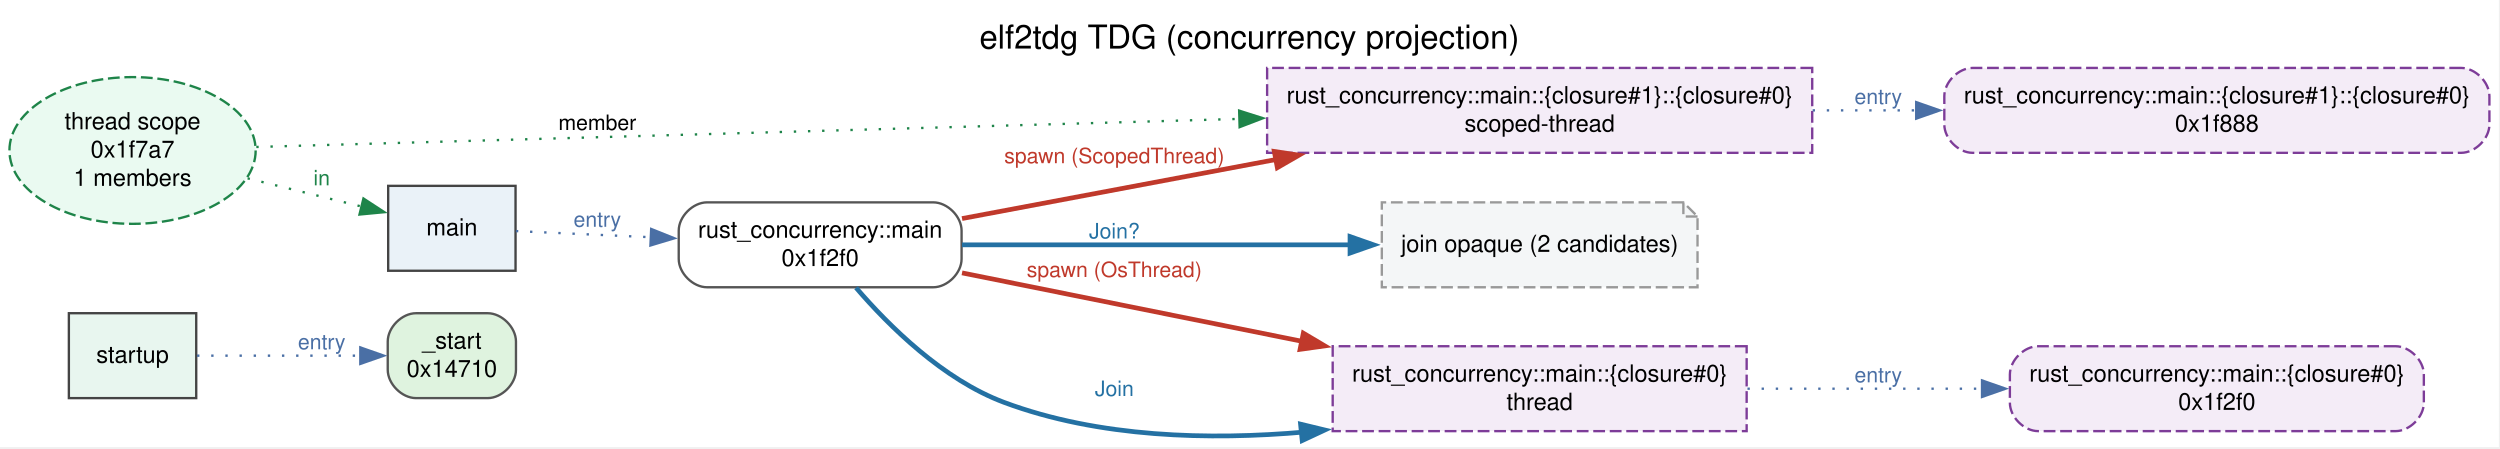
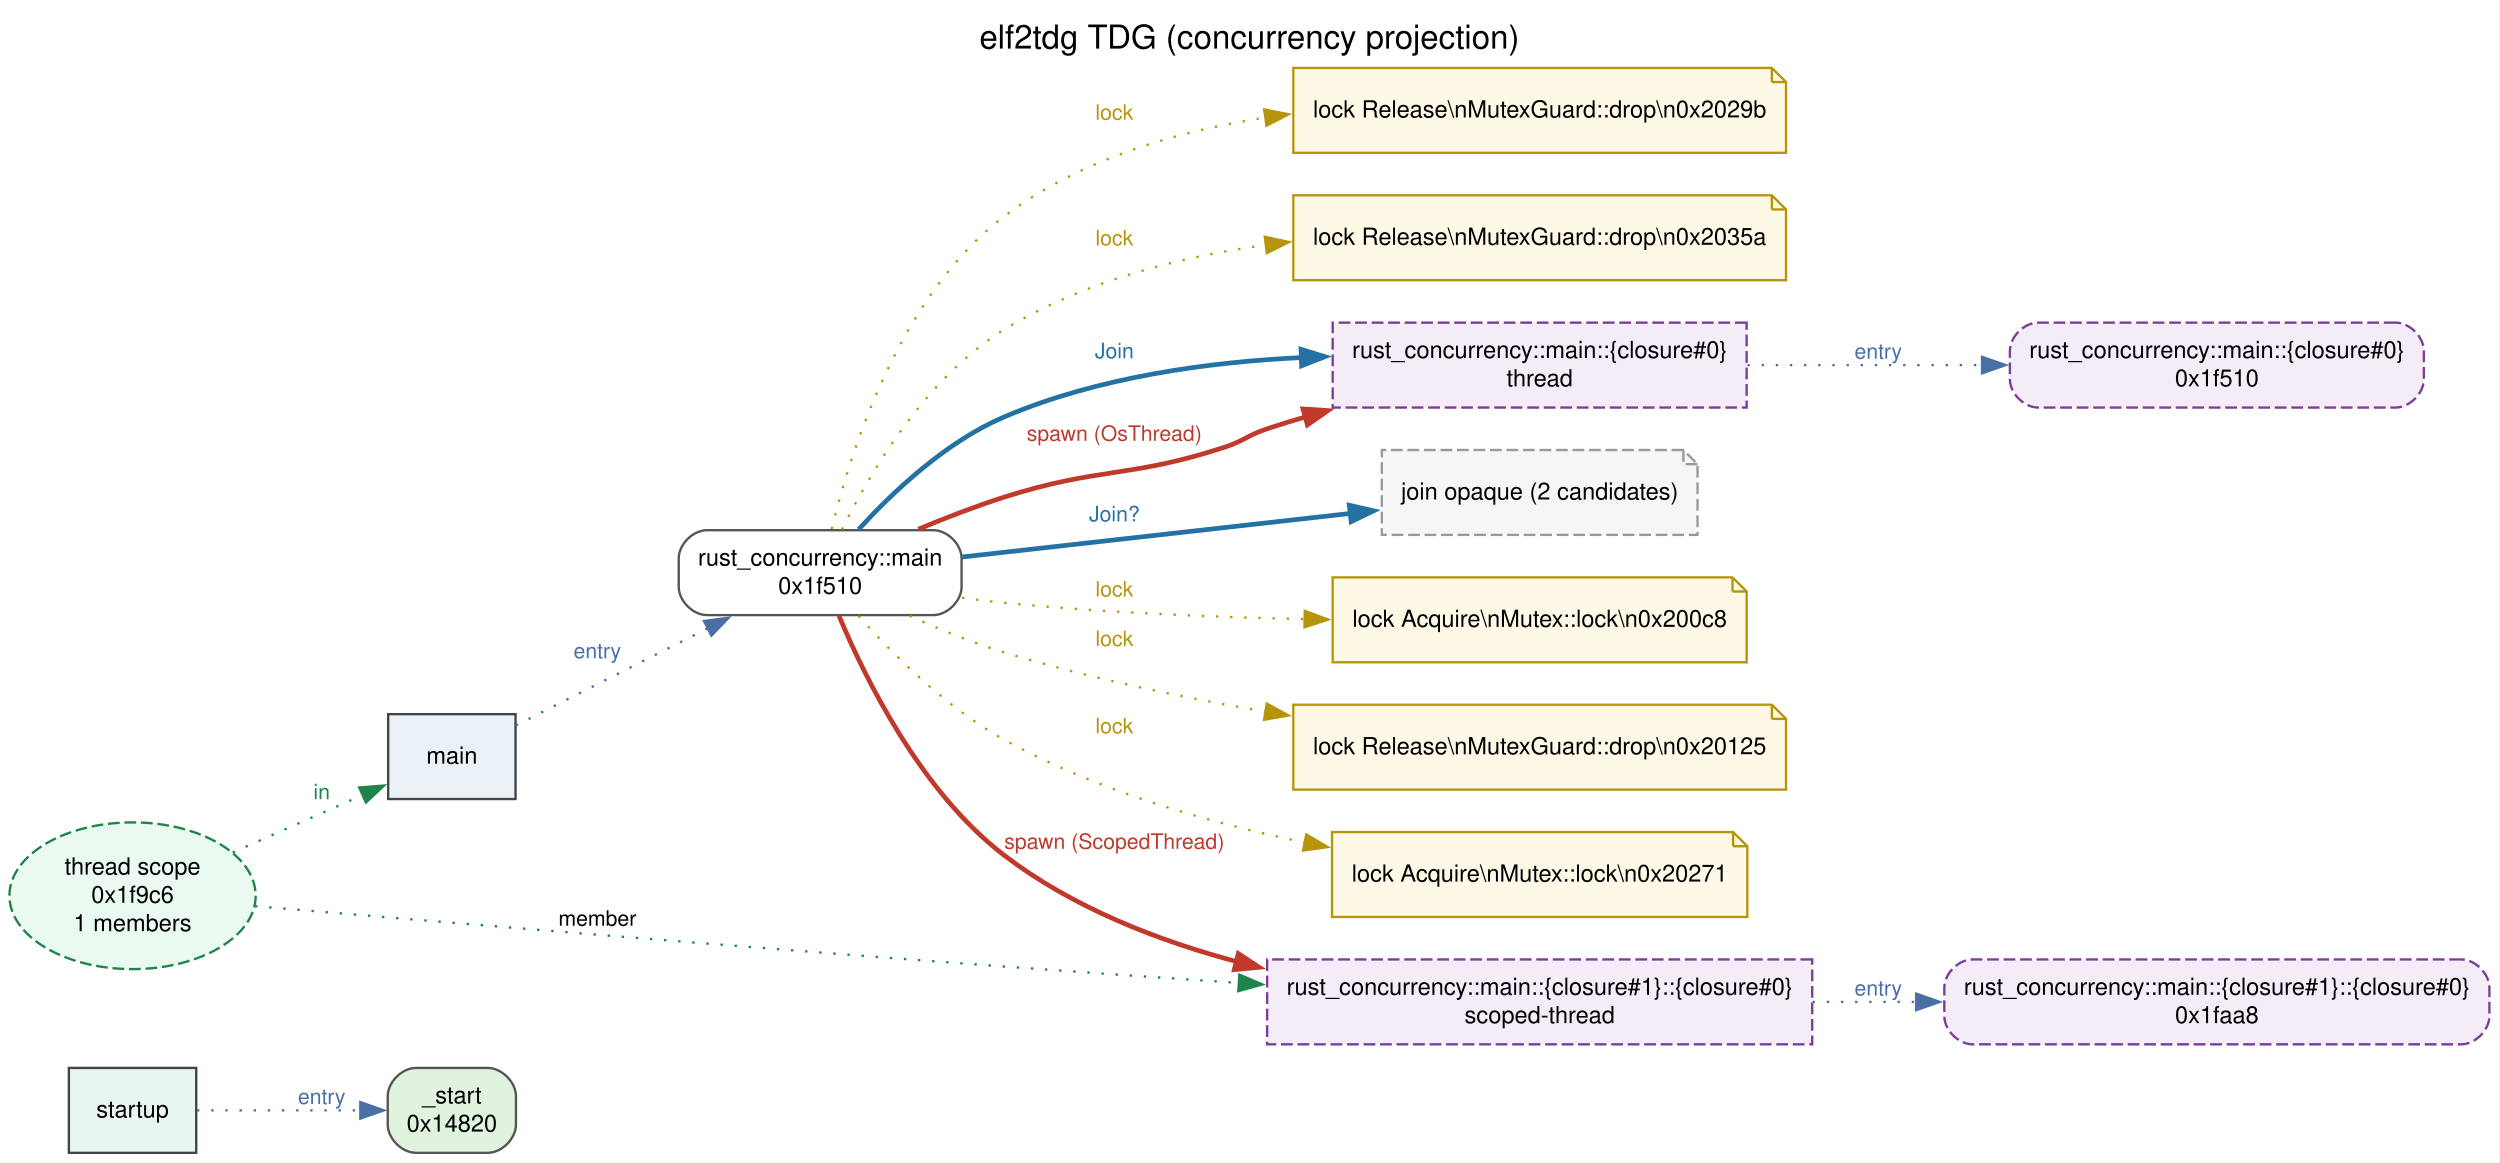
- <svg xmlns="http://www.w3.org/2000/svg" width="1060pt" height="190pt" viewBox="0.00 0.00 1060.00 190.00">
-   <g id="graph0" class="graph" transform="scale(1 1) rotate(0) translate(4 185.55)">
-     <polygon fill="white" stroke="none" points="-4,4 -4,-185.55 1055.51,-185.55 1055.51,4 -4,4" />
-     <text xml:space="preserve" text-anchor="middle" x="525.76" y="-164.95" font-family="Helvetica,sans-Serif" font-size="14.00">elf2tdg TDG (concurrency projection)</text>
+ <svg xmlns="http://www.w3.org/2000/svg" width="1060pt" height="493pt" viewBox="0.00 0.00 1060.00 493.00">
+   <g id="graph0" class="graph" transform="scale(1 1) rotate(0) translate(4 488.8)">
+     <polygon fill="white" stroke="none" points="-4,4 -4,-488.8 1055.51,-488.8 1055.51,4 -4,4" />
+     <text xml:space="preserve" text-anchor="middle" x="525.76" y="-468.2" font-family="Helvetica,sans-Serif" font-size="14.00">elf2tdg TDG (concurrency projection)</text>
    <g id="node1" class="node">
-       <path fill="#dff3df" stroke="#555555" d="M202.77,-52.75C202.77,-52.75 172.4,-52.75 172.4,-52.75 166.4,-52.75 160.4,-46.75 160.4,-40.75 160.4,-40.75 160.4,-28.75 160.4,-28.75 160.4,-22.75 166.4,-16.75 172.4,-16.75 172.4,-16.75 202.77,-16.75 202.77,-16.75 208.77,-16.75 214.77,-22.75 214.77,-28.75 214.77,-28.75 214.77,-40.75 214.77,-40.75 214.77,-46.75 208.77,-52.75 202.77,-52.75" />
-       <text xml:space="preserve" text-anchor="middle" x="187.59" y="-37.75" font-family="Helvetica,sans-Serif" font-size="10.00">_start</text>
-       <text xml:space="preserve" text-anchor="middle" x="187.59" y="-25.75" font-family="Helvetica,sans-Serif" font-size="10.00">0x14710</text>
+       <path fill="#dff3df" stroke="#555555" d="M202.77,-36C202.77,-36 172.4,-36 172.4,-36 166.4,-36 160.4,-30 160.4,-24 160.4,-24 160.4,-12 160.4,-12 160.4,-6 166.4,0 172.4,0 172.4,0 202.77,0 202.77,0 208.77,0 214.77,-6 214.77,-12 214.77,-12 214.77,-24 214.77,-24 214.77,-30 208.77,-36 202.77,-36" />
+       <text xml:space="preserve" text-anchor="middle" x="187.59" y="-21" font-family="Helvetica,sans-Serif" font-size="10.00">_start</text>
+       <text xml:space="preserve" text-anchor="middle" x="187.59" y="-9" font-family="Helvetica,sans-Serif" font-size="10.00">0x14820</text>
    </g>
    <g id="node2" class="node">
-       <path fill="#ffffff" stroke="#555555" d="M391.71,-99.75C391.71,-99.75 295.78,-99.75 295.78,-99.75 289.78,-99.75 283.78,-93.75 283.78,-87.75 283.78,-87.75 283.78,-75.75 283.78,-75.75 283.78,-69.75 289.78,-63.75 295.78,-63.75 295.78,-63.75 391.71,-63.75 391.71,-63.75 397.71,-63.75 403.71,-69.75 403.71,-75.75 403.71,-75.75 403.71,-87.75 403.71,-87.75 403.71,-93.75 397.71,-99.75 391.71,-99.75" />
-       <text xml:space="preserve" text-anchor="middle" x="343.74" y="-84.75" font-family="Helvetica,sans-Serif" font-size="10.00">rust_concurrency::main</text>
-       <text xml:space="preserve" text-anchor="middle" x="343.74" y="-72.75" font-family="Helvetica,sans-Serif" font-size="10.00">0x1f2f0</text>
+       <path fill="#ffffff" stroke="#555555" d="M391.71,-264C391.71,-264 295.78,-264 295.78,-264 289.78,-264 283.78,-258 283.78,-252 283.78,-252 283.78,-240 283.78,-240 283.78,-234 289.78,-228 295.78,-228 295.78,-228 391.71,-228 391.71,-228 397.71,-228 403.71,-234 403.71,-240 403.71,-240 403.71,-252 403.71,-252 403.71,-258 397.71,-264 391.71,-264" />
+       <text xml:space="preserve" text-anchor="middle" x="343.74" y="-249" font-family="Helvetica,sans-Serif" font-size="10.00">rust_concurrency::main</text>
+       <text xml:space="preserve" text-anchor="middle" x="343.74" y="-237" font-family="Helvetica,sans-Serif" font-size="10.00">0x1f510</text>
    </g>
    <g id="node6" class="node">
-       <polygon fill="#f4ecf7" stroke="#7d3c98" stroke-dasharray="5,2" points="764.38,-156.75 533.26,-156.75 533.26,-120.75 764.38,-120.75 764.38,-156.75" />
-       <text xml:space="preserve" text-anchor="middle" x="648.82" y="-141.75" font-family="Helvetica,sans-Serif" font-size="10.00">rust_concurrency::main::{closure#1}::{closure#0}</text>
-       <text xml:space="preserve" text-anchor="middle" x="648.82" y="-129.75" font-family="Helvetica,sans-Serif" font-size="10.00">scoped-thread</text>
+       <polygon fill="#f4ecf7" stroke="#7d3c98" stroke-dasharray="5,2" points="764.38,-82 533.26,-82 533.26,-46 764.38,-46 764.38,-82" />
+       <text xml:space="preserve" text-anchor="middle" x="648.82" y="-67" font-family="Helvetica,sans-Serif" font-size="10.00">rust_concurrency::main::{closure#1}::{closure#0}</text>
+       <text xml:space="preserve" text-anchor="middle" x="648.82" y="-55" font-family="Helvetica,sans-Serif" font-size="10.00">scoped-thread</text>
    </g>
    <g id="edge10" class="edge">
-       <path fill="none" stroke="#c0392b" stroke-width="2" d="M403.9,-92.88C442.17,-100.08 493.16,-109.67 538.62,-118.22" />
-       <polygon fill="#c0392b" stroke="#c0392b" stroke-width="2" points="536.3,-121.34 546.77,-119.75 537.59,-114.46 536.3,-121.34" />
-       <text xml:space="preserve" text-anchor="middle" x="468.48" y="-116.37" font-family="Helvetica,sans-Serif" font-size="9.00" fill="#c0392b">spawn (ScopedThread)</text>
+       <path fill="none" stroke="#c0392b" stroke-width="2" d="M351.72,-227.74C362.67,-201.47 386.36,-153.23 421.71,-126.2 450.65,-104.07 487,-89.81 522.02,-80.63" />
+       <polygon fill="#c0392b" stroke="#c0392b" stroke-width="2" points="521.04,-84.48 529.9,-78.67 519.35,-77.68 521.04,-84.48" />
+       <text xml:space="preserve" text-anchor="middle" x="468.48" y="-128.9" font-family="Helvetica,sans-Serif" font-size="9.00" fill="#c0392b">spawn (ScopedThread)</text>
    </g>
    <g id="node8" class="node">
-       <polygon fill="#f4ecf7" stroke="#7d3c98" stroke-dasharray="5,2" points="736.58,-38.75 561.06,-38.75 561.06,-2.75 736.58,-2.75 736.58,-38.75" />
-       <text xml:space="preserve" text-anchor="middle" x="648.82" y="-23.75" font-family="Helvetica,sans-Serif" font-size="10.00">rust_concurrency::main::{closure#0}</text>
-       <text xml:space="preserve" text-anchor="middle" x="648.82" y="-11.75" font-family="Helvetica,sans-Serif" font-size="10.00">thread</text>
+       <polygon fill="#f4ecf7" stroke="#7d3c98" stroke-dasharray="5,2" points="736.58,-352 561.06,-352 561.06,-316 736.58,-316 736.58,-352" />
+       <text xml:space="preserve" text-anchor="middle" x="648.82" y="-337" font-family="Helvetica,sans-Serif" font-size="10.00">rust_concurrency::main::{closure#0}</text>
+       <text xml:space="preserve" text-anchor="middle" x="648.82" y="-325" font-family="Helvetica,sans-Serif" font-size="10.00">thread</text>
    </g>
    <g id="edge7" class="edge">
-       <path fill="none" stroke="#2471a3" stroke-width="2" d="M358.96,-63.56C372.93,-47.3 395.85,-24.61 421.71,-14.95 461.81,0.02 508.75,1.19 549.44,-2.4" />
-       <polygon fill="#2471a3" stroke="#2471a3" stroke-width="2" points="547.43,-5.72 557.73,-3.23 548.13,1.25 547.43,-5.72" />
-       <text xml:space="preserve" text-anchor="middle" x="468.48" y="-17.65" font-family="Helvetica,sans-Serif" font-size="9.00" fill="#2471a3">Join</text>
+       <path fill="none" stroke="#2471a3" stroke-width="2" d="M360.06,-264.33C374.28,-279.93 396.93,-301.44 421.71,-312 461.42,-328.93 508.51,-335.4 549.41,-337.27" />
+       <polygon fill="#2471a3" stroke="#2471a3" stroke-width="2" points="547.63,-340.7 557.75,-337.57 547.88,-333.71 547.63,-340.7" />
+       <text xml:space="preserve" text-anchor="middle" x="468.48" y="-336.91" font-family="Helvetica,sans-Serif" font-size="9.00" fill="#2471a3">Join</text>
    </g>
    <g id="edge9" class="edge">
-       <path fill="none" stroke="#c0392b" stroke-width="2" d="M403.9,-69.85C445.29,-61.52 501.56,-50.19 549.62,-40.52" />
-       <polygon fill="#c0392b" stroke="#c0392b" stroke-width="2" points="548.61,-44.29 557.72,-38.89 547.23,-37.43 548.61,-44.29" />
-       <text xml:space="preserve" text-anchor="middle" x="468.48" y="-68.09" font-family="Helvetica,sans-Serif" font-size="9.00" fill="#c0392b">spawn (OsThread)</text>
+       <path fill="none" stroke="#c0392b" stroke-width="2" d="M385.4,-264.43C396.98,-269.26 409.71,-274.18 421.71,-278 462.33,-290.94 474.74,-285.96 515.26,-299.2 523.55,-301.91 524.98,-304.26 533.26,-307 539.02,-308.91 544.98,-310.74 551.02,-312.48" />
+       <polygon fill="#c0392b" stroke="#c0392b" stroke-width="2" points="548.47,-315.4 559.05,-314.71 550.35,-308.66 548.47,-315.4" />
+       <text xml:space="preserve" text-anchor="middle" x="468.48" y="-301.9" font-family="Helvetica,sans-Serif" font-size="9.00" fill="#c0392b">spawn (OsThread)</text>
    </g>
    <g id="node10" class="node">
-       <polygon fill="#f4f6f7" stroke="#999999" stroke-dasharray="5,2" points="709.75,-99.75 581.89,-99.75 581.89,-63.75 715.75,-63.75 715.75,-93.75 709.75,-99.75" />
-       <polyline fill="none" stroke="#999999" stroke-dasharray="5,2" points="709.75,-99.75 709.75,-93.75" />
-       <polyline fill="none" stroke="#999999" stroke-dasharray="5,2" points="715.75,-93.75 709.75,-93.75" />
-       <text xml:space="preserve" text-anchor="middle" x="648.82" y="-78.75" font-family="Helvetica,sans-Serif" font-size="10.00">join opaque (2 candidates)</text>
+       <polygon fill="#f4f6f7" stroke="#999999" stroke-dasharray="5,2" points="709.75,-298 581.89,-298 581.89,-262 715.75,-262 715.75,-292 709.75,-298" />
+       <polyline fill="none" stroke="#999999" stroke-dasharray="5,2" points="709.75,-298 709.75,-292" />
+       <polyline fill="none" stroke="#999999" stroke-dasharray="5,2" points="715.75,-292 709.75,-292" />
+       <text xml:space="preserve" text-anchor="middle" x="648.82" y="-277" font-family="Helvetica,sans-Serif" font-size="10.00">join opaque (2 candidates)</text>
    </g>
    <g id="edge8" class="edge">
-       <path fill="none" stroke="#2471a3" stroke-width="2" d="M403.9,-81.75C451.31,-81.75 518.22,-81.75 569.97,-81.75" />
-       <polygon fill="#2471a3" stroke="#2471a3" stroke-width="2" points="568.41,-85.25 578.41,-81.75 568.41,-78.25 568.41,-85.25" />
-       <text xml:space="preserve" text-anchor="middle" x="468.48" y="-84.45" font-family="Helvetica,sans-Serif" font-size="9.00" fill="#2471a3">Join?</text>
+       <path fill="none" stroke="#2471a3" stroke-width="2" d="M403.9,-252.64C451.4,-257.97 518.5,-265.49 570.3,-271.3" />
+       <polygon fill="#2471a3" stroke="#2471a3" stroke-width="2" points="568.1,-274.58 578.43,-272.22 568.88,-267.62 568.1,-274.58" />
+       <text xml:space="preserve" text-anchor="middle" x="468.48" y="-267.74" font-family="Helvetica,sans-Serif" font-size="9.00" fill="#2471a3">Join?</text>
+     </g>
+     <g id="node11" class="node">
+       <polygon fill="#fef9e7" stroke="#b7950b" points="730.58,-244 561.06,-244 561.06,-208 736.58,-208 736.58,-238 730.58,-244" />
+       <polyline fill="none" stroke="#b7950b" points="730.58,-244 730.58,-238" />
+       <polyline fill="none" stroke="#b7950b" points="736.58,-238 730.58,-238" />
+       <text xml:space="preserve" text-anchor="middle" x="648.82" y="-223" font-family="Helvetica,sans-Serif" font-size="10.00">lock Acquire\nMutex::lock\n0x200c8</text>
+     </g>
+     <g id="edge11" class="edge">
+       <path fill="none" stroke="#b7950b" stroke-dasharray="1,5" d="M403.89,-235.35C409.89,-234.51 415.91,-233.77 421.71,-233.2 463.42,-229.09 509.65,-227.15 549.38,-226.29" />
+       <polygon fill="#b7950b" stroke="#b7950b" points="549.23,-229.8 559.16,-226.1 549.09,-222.8 549.23,-229.8" />
+       <text xml:space="preserve" text-anchor="middle" x="468.48" y="-235.9" font-family="Helvetica,sans-Serif" font-size="9.00" fill="#b7950b">lock</text>
+     </g>
+     <g id="node12" class="node">
+       <polygon fill="#fef9e7" stroke="#b7950b" points="747.27,-190 544.37,-190 544.37,-154 753.27,-154 753.27,-184 747.27,-190" />
+       <polyline fill="none" stroke="#b7950b" points="747.27,-190 747.27,-184" />
+       <polyline fill="none" stroke="#b7950b" points="753.27,-184 747.27,-184" />
+       <text xml:space="preserve" text-anchor="middle" x="648.82" y="-169" font-family="Helvetica,sans-Serif" font-size="10.00">lock Release\nMutexGuard::drop\n0x20125</text>
+     </g>
+     <g id="edge12" class="edge">
+       <path fill="none" stroke="#b7950b" stroke-dasharray="1,5" d="M381.65,-227.67C394.13,-222.04 408.3,-216.27 421.71,-212.2 457.23,-201.41 496.83,-193.15 532.84,-187.01" />
+       <polygon fill="#b7950b" stroke="#b7950b" points="533.11,-190.51 542.4,-185.42 531.96,-183.61 533.11,-190.51" />
+       <text xml:space="preserve" text-anchor="middle" x="468.48" y="-214.9" font-family="Helvetica,sans-Serif" font-size="9.00" fill="#b7950b">lock</text>
+     </g>
+     <g id="node13" class="node">
+       <polygon fill="#fef9e7" stroke="#b7950b" points="730.86,-136 560.78,-136 560.78,-100 736.86,-100 736.86,-130 730.86,-136" />
+       <polyline fill="none" stroke="#b7950b" points="730.86,-136 730.86,-130" />
+       <polyline fill="none" stroke="#b7950b" points="736.86,-130 730.86,-130" />
+       <text xml:space="preserve" text-anchor="middle" x="648.82" y="-115" font-family="Helvetica,sans-Serif" font-size="10.00">lock Acquire\nMutex::lock\n0x20271</text>
+     </g>
+     <g id="edge13" class="edge">
+       <path fill="none" stroke="#b7950b" stroke-dasharray="1,5" d="M360,-227.67C374.35,-211.58 397.23,-188.7 421.71,-175.2 460.76,-153.66 508.07,-140.06 549.3,-131.57" />
+       <polygon fill="#b7950b" stroke="#b7950b" points="549.86,-135.02 558.99,-129.65 548.5,-128.16 549.86,-135.02" />
+       <text xml:space="preserve" text-anchor="middle" x="468.48" y="-177.9" font-family="Helvetica,sans-Serif" font-size="9.00" fill="#b7950b">lock</text>
+     </g>
+     <g id="node14" class="node">
+       <polygon fill="#fef9e7" stroke="#b7950b" points="747.27,-460 544.37,-460 544.37,-424 753.27,-424 753.27,-454 747.27,-460" />
+       <polyline fill="none" stroke="#b7950b" points="747.27,-460 747.27,-454" />
+       <polyline fill="none" stroke="#b7950b" points="753.27,-454 747.27,-454" />
+       <text xml:space="preserve" text-anchor="middle" x="648.82" y="-439" font-family="Helvetica,sans-Serif" font-size="10.00">lock Release\nMutexGuard::drop\n0x2029b</text>
+     </g>
+     <g id="edge14" class="edge">
+       <path fill="none" stroke="#b7950b" stroke-dasharray="1,5" d="M348.63,-264.46C356.44,-296.78 377.25,-363.35 421.71,-397 453.3,-420.91 494.26,-433.06 532.63,-438.97" />
+       <polygon fill="#b7950b" stroke="#b7950b" points="532.01,-442.41 542.4,-440.33 532.98,-435.48 532.01,-442.41" />
+       <text xml:space="preserve" text-anchor="middle" x="468.48" y="-438.03" font-family="Helvetica,sans-Serif" font-size="9.00" fill="#b7950b">lock</text>
+     </g>
+     <g id="node15" class="node">
+       <polygon fill="#fef9e7" stroke="#b7950b" points="747.27,-406 544.37,-406 544.37,-370 753.27,-370 753.27,-400 747.27,-406" />
+       <polyline fill="none" stroke="#b7950b" points="747.27,-406 747.27,-400" />
+       <polyline fill="none" stroke="#b7950b" points="753.27,-400 747.27,-400" />
+       <text xml:space="preserve" text-anchor="middle" x="648.82" y="-385" font-family="Helvetica,sans-Serif" font-size="10.00">lock Release\nMutexGuard::drop\n0x2035a</text>
+     </g>
+     <g id="edge15" class="edge">
+       <path fill="none" stroke="#b7950b" stroke-dasharray="1,5" d="M352.98,-264.28C364.67,-287.95 388.4,-328.58 421.71,-349 454.78,-369.28 495.42,-379.77 533.07,-384.99" />
+       <polygon fill="#b7950b" stroke="#b7950b" points="532.26,-388.41 542.62,-386.19 533.14,-381.47 532.26,-388.41" />
+       <text xml:space="preserve" text-anchor="middle" x="468.48" y="-384.78" font-family="Helvetica,sans-Serif" font-size="9.00" fill="#b7950b">lock</text>
    </g>
    <g id="node3" class="node">
-       <path fill="#f4ecf7" stroke="#7d3c98" stroke-dasharray="5,2" d="M1011.71,-38.75C1011.71,-38.75 860.19,-38.75 860.19,-38.75 854.19,-38.75 848.19,-32.75 848.19,-26.75 848.19,-26.75 848.19,-14.75 848.19,-14.75 848.19,-8.75 854.19,-2.75 860.19,-2.75 860.19,-2.75 1011.71,-2.75 1011.71,-2.75 1017.71,-2.75 1023.71,-8.75 1023.71,-14.75 1023.71,-14.75 1023.71,-26.75 1023.71,-26.75 1023.71,-32.75 1017.71,-38.75 1011.71,-38.75" />
-       <text xml:space="preserve" text-anchor="middle" x="935.95" y="-23.75" font-family="Helvetica,sans-Serif" font-size="10.00">rust_concurrency::main::{closure#0}</text>
-       <text xml:space="preserve" text-anchor="middle" x="935.95" y="-11.75" font-family="Helvetica,sans-Serif" font-size="10.00">0x1f2f0</text>
+       <path fill="#f4ecf7" stroke="#7d3c98" stroke-dasharray="5,2" d="M1011.71,-352C1011.71,-352 860.19,-352 860.19,-352 854.19,-352 848.19,-346 848.19,-340 848.19,-340 848.19,-328 848.19,-328 848.19,-322 854.19,-316 860.19,-316 860.19,-316 1011.71,-316 1011.71,-316 1017.71,-316 1023.71,-322 1023.71,-328 1023.71,-328 1023.71,-340 1023.71,-340 1023.71,-346 1017.71,-352 1011.71,-352" />
+       <text xml:space="preserve" text-anchor="middle" x="935.95" y="-337" font-family="Helvetica,sans-Serif" font-size="10.00">rust_concurrency::main::{closure#0}</text>
+       <text xml:space="preserve" text-anchor="middle" x="935.95" y="-325" font-family="Helvetica,sans-Serif" font-size="10.00">0x1f510</text>
    </g>
    <g id="node4" class="node">
-       <path fill="#f4ecf7" stroke="#7d3c98" stroke-dasharray="5,2" d="M1039.51,-156.75C1039.51,-156.75 832.39,-156.75 832.39,-156.75 826.39,-156.75 820.39,-150.75 820.39,-144.75 820.39,-144.75 820.39,-132.75 820.39,-132.75 820.39,-126.75 826.39,-120.75 832.39,-120.75 832.39,-120.75 1039.51,-120.75 1039.51,-120.75 1045.51,-120.75 1051.51,-126.75 1051.51,-132.75 1051.51,-132.75 1051.51,-144.75 1051.51,-144.75 1051.51,-150.75 1045.51,-156.75 1039.51,-156.75" />
-       <text xml:space="preserve" text-anchor="middle" x="935.95" y="-141.75" font-family="Helvetica,sans-Serif" font-size="10.00">rust_concurrency::main::{closure#1}::{closure#0}</text>
-       <text xml:space="preserve" text-anchor="middle" x="935.95" y="-129.75" font-family="Helvetica,sans-Serif" font-size="10.00">0x1f888</text>
+       <path fill="#f4ecf7" stroke="#7d3c98" stroke-dasharray="5,2" d="M1039.51,-82C1039.51,-82 832.39,-82 832.39,-82 826.39,-82 820.39,-76 820.39,-70 820.39,-70 820.39,-58 820.39,-58 820.39,-52 826.39,-46 832.39,-46 832.39,-46 1039.51,-46 1039.51,-46 1045.51,-46 1051.51,-52 1051.51,-58 1051.51,-58 1051.51,-70 1051.51,-70 1051.51,-76 1045.51,-82 1039.51,-82" />
+       <text xml:space="preserve" text-anchor="middle" x="935.95" y="-67" font-family="Helvetica,sans-Serif" font-size="10.00">rust_concurrency::main::{closure#1}::{closure#0}</text>
+       <text xml:space="preserve" text-anchor="middle" x="935.95" y="-55" font-family="Helvetica,sans-Serif" font-size="10.00">0x1faa8</text>
    </g>
    <g id="node5" class="node">
-       <polygon fill="#eaf2f8" stroke="#444444" points="214.59,-106.75 160.59,-106.75 160.59,-70.75 214.59,-70.75 214.59,-106.75" />
-       <text xml:space="preserve" text-anchor="middle" x="187.59" y="-85.75" font-family="Helvetica,sans-Serif" font-size="10.00">main</text>
+       <polygon fill="#eaf2f8" stroke="#444444" points="214.59,-186 160.59,-186 160.59,-150 214.59,-150 214.59,-186" />
+       <text xml:space="preserve" text-anchor="middle" x="187.59" y="-165" font-family="Helvetica,sans-Serif" font-size="10.00">main</text>
    </g>
    <g id="edge1" class="edge">
-       <path fill="none" stroke="#4a6fa5" stroke-dasharray="1,5" d="M214.74,-87.57C230.61,-86.85 251.7,-85.89 272.17,-84.96" />
-       <polygon fill="#4a6fa5" stroke="#4a6fa5" points="272.1,-88.47 281.93,-84.52 271.78,-81.47 272.1,-88.47" />
-       <text xml:space="preserve" text-anchor="middle" x="249.27" y="-89.39" font-family="Helvetica,sans-Serif" font-size="9.00" fill="#4a6fa5">entry</text>
+       <path fill="none" stroke="#4a6fa5" stroke-dasharray="1,5" d="M214.74,-181.23C237.06,-192.52 269.68,-209.03 296.41,-222.56" />
+       <polygon fill="#4a6fa5" stroke="#4a6fa5" points="294.48,-225.5 304.98,-226.89 297.64,-219.26 294.48,-225.5" />
+       <text xml:space="preserve" text-anchor="middle" x="249.27" y="-209.7" font-family="Helvetica,sans-Serif" font-size="9.00" fill="#4a6fa5">entry</text>
    </g>
    <g id="edge2" class="edge">
-       <path fill="none" stroke="#4a6fa5" stroke-dasharray="1,5" d="M764.56,-138.75C779.11,-138.75 794.07,-138.75 808.78,-138.75" />
-       <polygon fill="#4a6fa5" stroke="#4a6fa5" points="808.47,-142.25 818.47,-138.75 808.47,-135.25 808.47,-142.25" />
-       <text xml:space="preserve" text-anchor="middle" x="792.39" y="-141.45" font-family="Helvetica,sans-Serif" font-size="9.00" fill="#4a6fa5">entry</text>
+       <path fill="none" stroke="#4a6fa5" stroke-dasharray="1,5" d="M764.56,-64C779.11,-64 794.07,-64 808.78,-64" />
+       <polygon fill="#4a6fa5" stroke="#4a6fa5" points="808.47,-67.5 818.47,-64 808.47,-60.5 808.47,-67.5" />
+       <text xml:space="preserve" text-anchor="middle" x="792.39" y="-66.7" font-family="Helvetica,sans-Serif" font-size="9.00" fill="#4a6fa5">entry</text>
    </g>
    <g id="node7" class="node">
-       <polygon fill="#e8f6ef" stroke="#444444" points="79.2,-52.75 25.2,-52.75 25.2,-16.75 79.2,-16.75 79.2,-52.75" />
-       <text xml:space="preserve" text-anchor="middle" x="52.2" y="-31.75" font-family="Helvetica,sans-Serif" font-size="10.00">startup</text>
+       <polygon fill="#e8f6ef" stroke="#444444" points="79.2,-36 25.2,-36 25.2,0 79.2,0 79.2,-36" />
+       <text xml:space="preserve" text-anchor="middle" x="52.2" y="-15" font-family="Helvetica,sans-Serif" font-size="10.00">startup</text>
    </g>
    <g id="edge3" class="edge">
-       <path fill="none" stroke="#4a6fa5" stroke-dasharray="1,5" d="M79.55,-34.75C99.37,-34.75 126.81,-34.75 148.94,-34.75" />
-       <polygon fill="#4a6fa5" stroke="#4a6fa5" points="148.77,-38.25 158.77,-34.75 148.77,-31.25 148.77,-38.25" />
-       <text xml:space="preserve" text-anchor="middle" x="132.4" y="-37.45" font-family="Helvetica,sans-Serif" font-size="9.00" fill="#4a6fa5">entry</text>
+       <path fill="none" stroke="#4a6fa5" stroke-dasharray="1,5" d="M79.55,-18C99.37,-18 126.81,-18 148.94,-18" />
+       <polygon fill="#4a6fa5" stroke="#4a6fa5" points="148.77,-21.5 158.77,-18 148.77,-14.5 148.77,-21.5" />
+       <text xml:space="preserve" text-anchor="middle" x="132.4" y="-20.7" font-family="Helvetica,sans-Serif" font-size="9.00" fill="#4a6fa5">entry</text>
    </g>
    <g id="edge4" class="edge">
-       <path fill="none" stroke="#4a6fa5" stroke-dasharray="1,5" d="M736.92,-20.75C768.42,-20.75 804.19,-20.75 836.59,-20.75" />
-       <polygon fill="#4a6fa5" stroke="#4a6fa5" points="836.38,-24.25 846.38,-20.75 836.38,-17.25 836.38,-24.25" />
-       <text xml:space="preserve" text-anchor="middle" x="792.39" y="-23.45" font-family="Helvetica,sans-Serif" font-size="9.00" fill="#4a6fa5">entry</text>
+       <path fill="none" stroke="#4a6fa5" stroke-dasharray="1,5" d="M736.92,-334C768.42,-334 804.19,-334 836.59,-334" />
+       <polygon fill="#4a6fa5" stroke="#4a6fa5" points="836.38,-337.5 846.38,-334 836.38,-330.5 836.38,-337.5" />
+       <text xml:space="preserve" text-anchor="middle" x="792.39" y="-336.7" font-family="Helvetica,sans-Serif" font-size="9.00" fill="#4a6fa5">entry</text>
    </g>
    <g id="node9" class="node">
-       <ellipse fill="#eafaf1" stroke="#1e8449" stroke-dasharray="5,2" cx="52.2" cy="-121.75" rx="52.2" ry="31.11" />
-       <text xml:space="preserve" text-anchor="middle" x="52.2" y="-130.75" font-family="Helvetica,sans-Serif" font-size="10.00">thread scope</text>
-       <text xml:space="preserve" text-anchor="middle" x="52.2" y="-118.75" font-family="Helvetica,sans-Serif" font-size="10.00">0x1f7a7</text>
-       <text xml:space="preserve" text-anchor="middle" x="52.2" y="-106.75" font-family="Helvetica,sans-Serif" font-size="10.00">1 members</text>
+       <ellipse fill="#eafaf1" stroke="#1e8449" stroke-dasharray="5,2" cx="52.2" cy="-109" rx="52.2" ry="31.11" />
+       <text xml:space="preserve" text-anchor="middle" x="52.2" y="-118" font-family="Helvetica,sans-Serif" font-size="10.00">thread scope</text>
+       <text xml:space="preserve" text-anchor="middle" x="52.2" y="-106" font-family="Helvetica,sans-Serif" font-size="10.00">0x1f9c6</text>
+       <text xml:space="preserve" text-anchor="middle" x="52.2" y="-94" font-family="Helvetica,sans-Serif" font-size="10.00">1 members</text>
    </g>
    <g id="edge5" class="edge">
-       <path fill="none" stroke="#1e8449" stroke-dasharray="1,5" d="M100.98,-109.93C116.94,-105.98 134.48,-101.64 149.51,-97.93" />
-       <polygon fill="#1e8449" stroke="#1e8449" points="150.1,-101.39 158.97,-95.59 148.42,-94.59 150.1,-101.39" />
-       <text xml:space="preserve" text-anchor="middle" x="132.4" y="-106.97" font-family="Helvetica,sans-Serif" font-size="9.00" fill="#1e8449">in</text>
+       <path fill="none" stroke="#1e8449" stroke-dasharray="1,5" d="M94.67,-127.34C112.4,-135.19 132.93,-144.27 150.08,-151.85" />
+       <polygon fill="#1e8449" stroke="#1e8449" points="148.32,-154.9 158.88,-155.74 151.15,-148.5 148.32,-154.9" />
+       <text xml:space="preserve" text-anchor="middle" x="132.4" y="-149.93" font-family="Helvetica,sans-Serif" font-size="9.00" fill="#1e8449">in</text>
    </g>
    <g id="edge6" class="edge">
-       <path fill="none" stroke="#1e8449" stroke-dasharray="1,5" d="M104.67,-123.23C196.78,-125.86 392.27,-131.45 521.85,-135.15" />
-       <polygon fill="#1e8449" stroke="#1e8449" points="521.4,-138.64 531.49,-135.43 521.6,-131.64 521.4,-138.64" />
-       <text xml:space="preserve" text-anchor="middle" x="249.27" y="-130.44" font-family="Helvetica,sans-Serif" font-size="9.00">member</text>
+       <path fill="none" stroke="#1e8449" stroke-dasharray="1,5" d="M104.15,-104.61C175.24,-98.54 308.24,-87.38 421.71,-79 454,-76.61 488.89,-74.21 521.38,-72.05" />
+       <polygon fill="#1e8449" stroke="#1e8449" points="521.51,-75.55 531.26,-71.4 521.05,-68.57 521.51,-75.55" />
+       <text xml:space="preserve" text-anchor="middle" x="249.27" y="-96.28" font-family="Helvetica,sans-Serif" font-size="9.00">member</text>
    </g>
  </g>
</svg>
